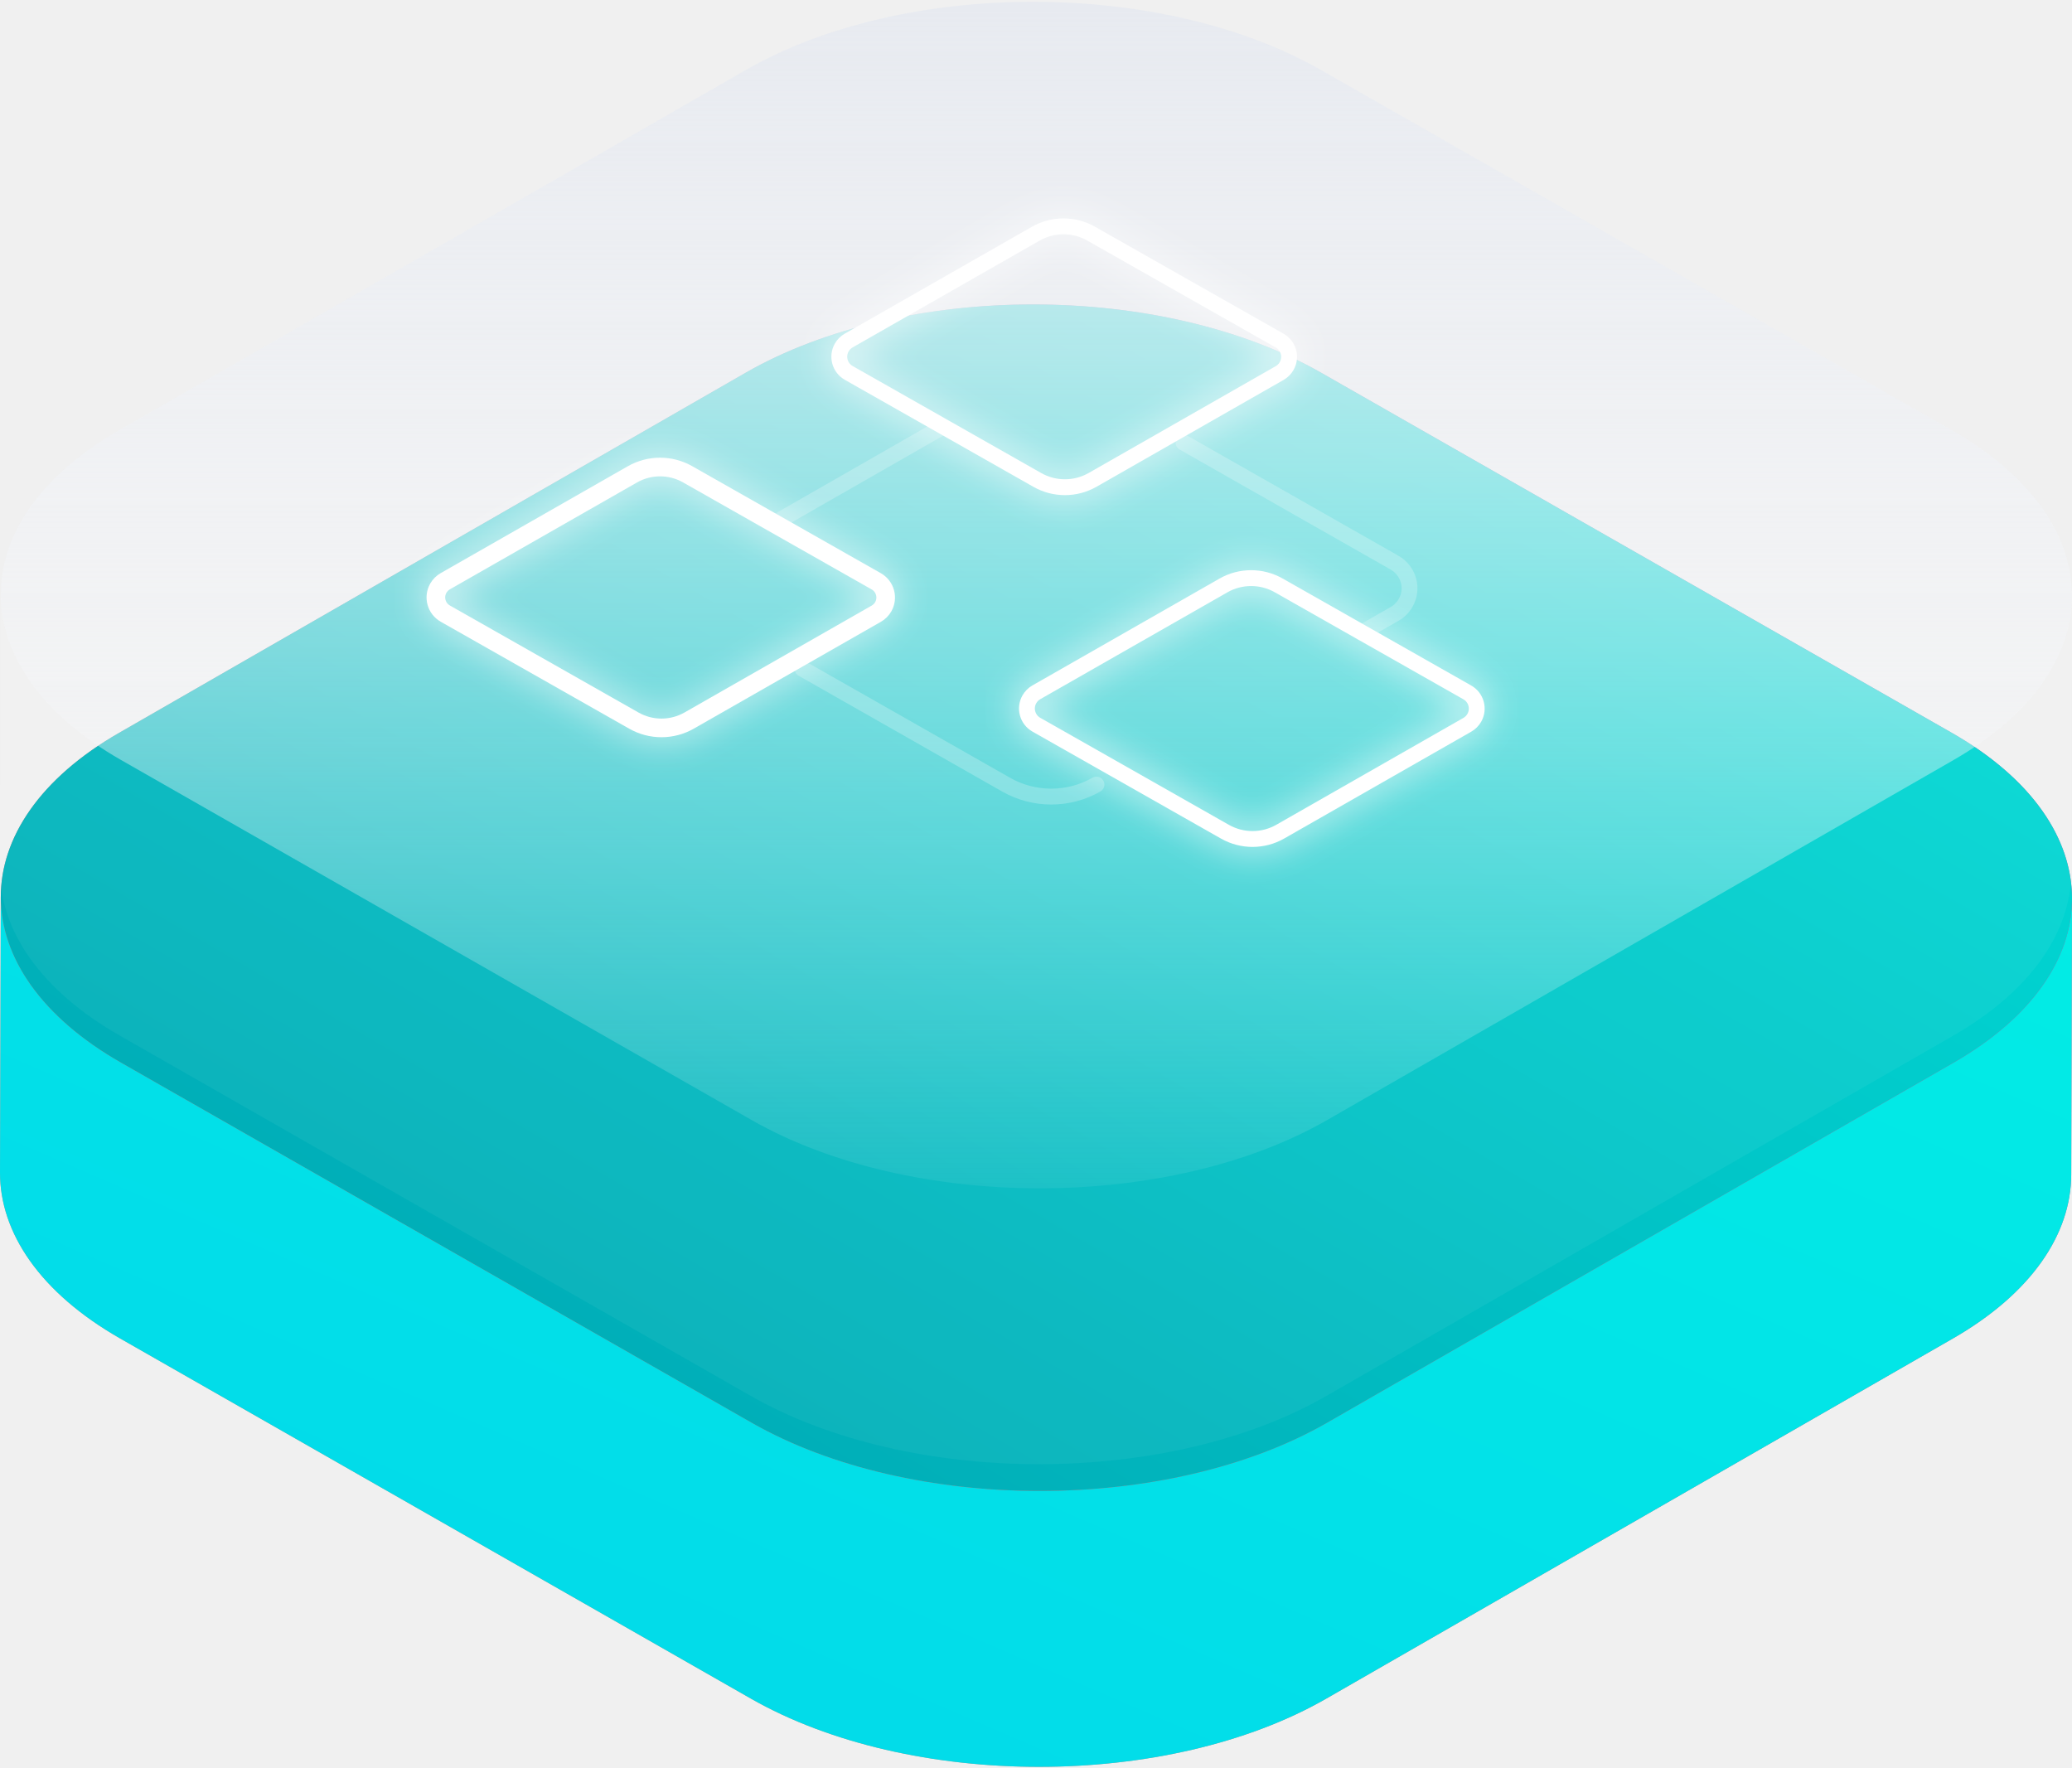
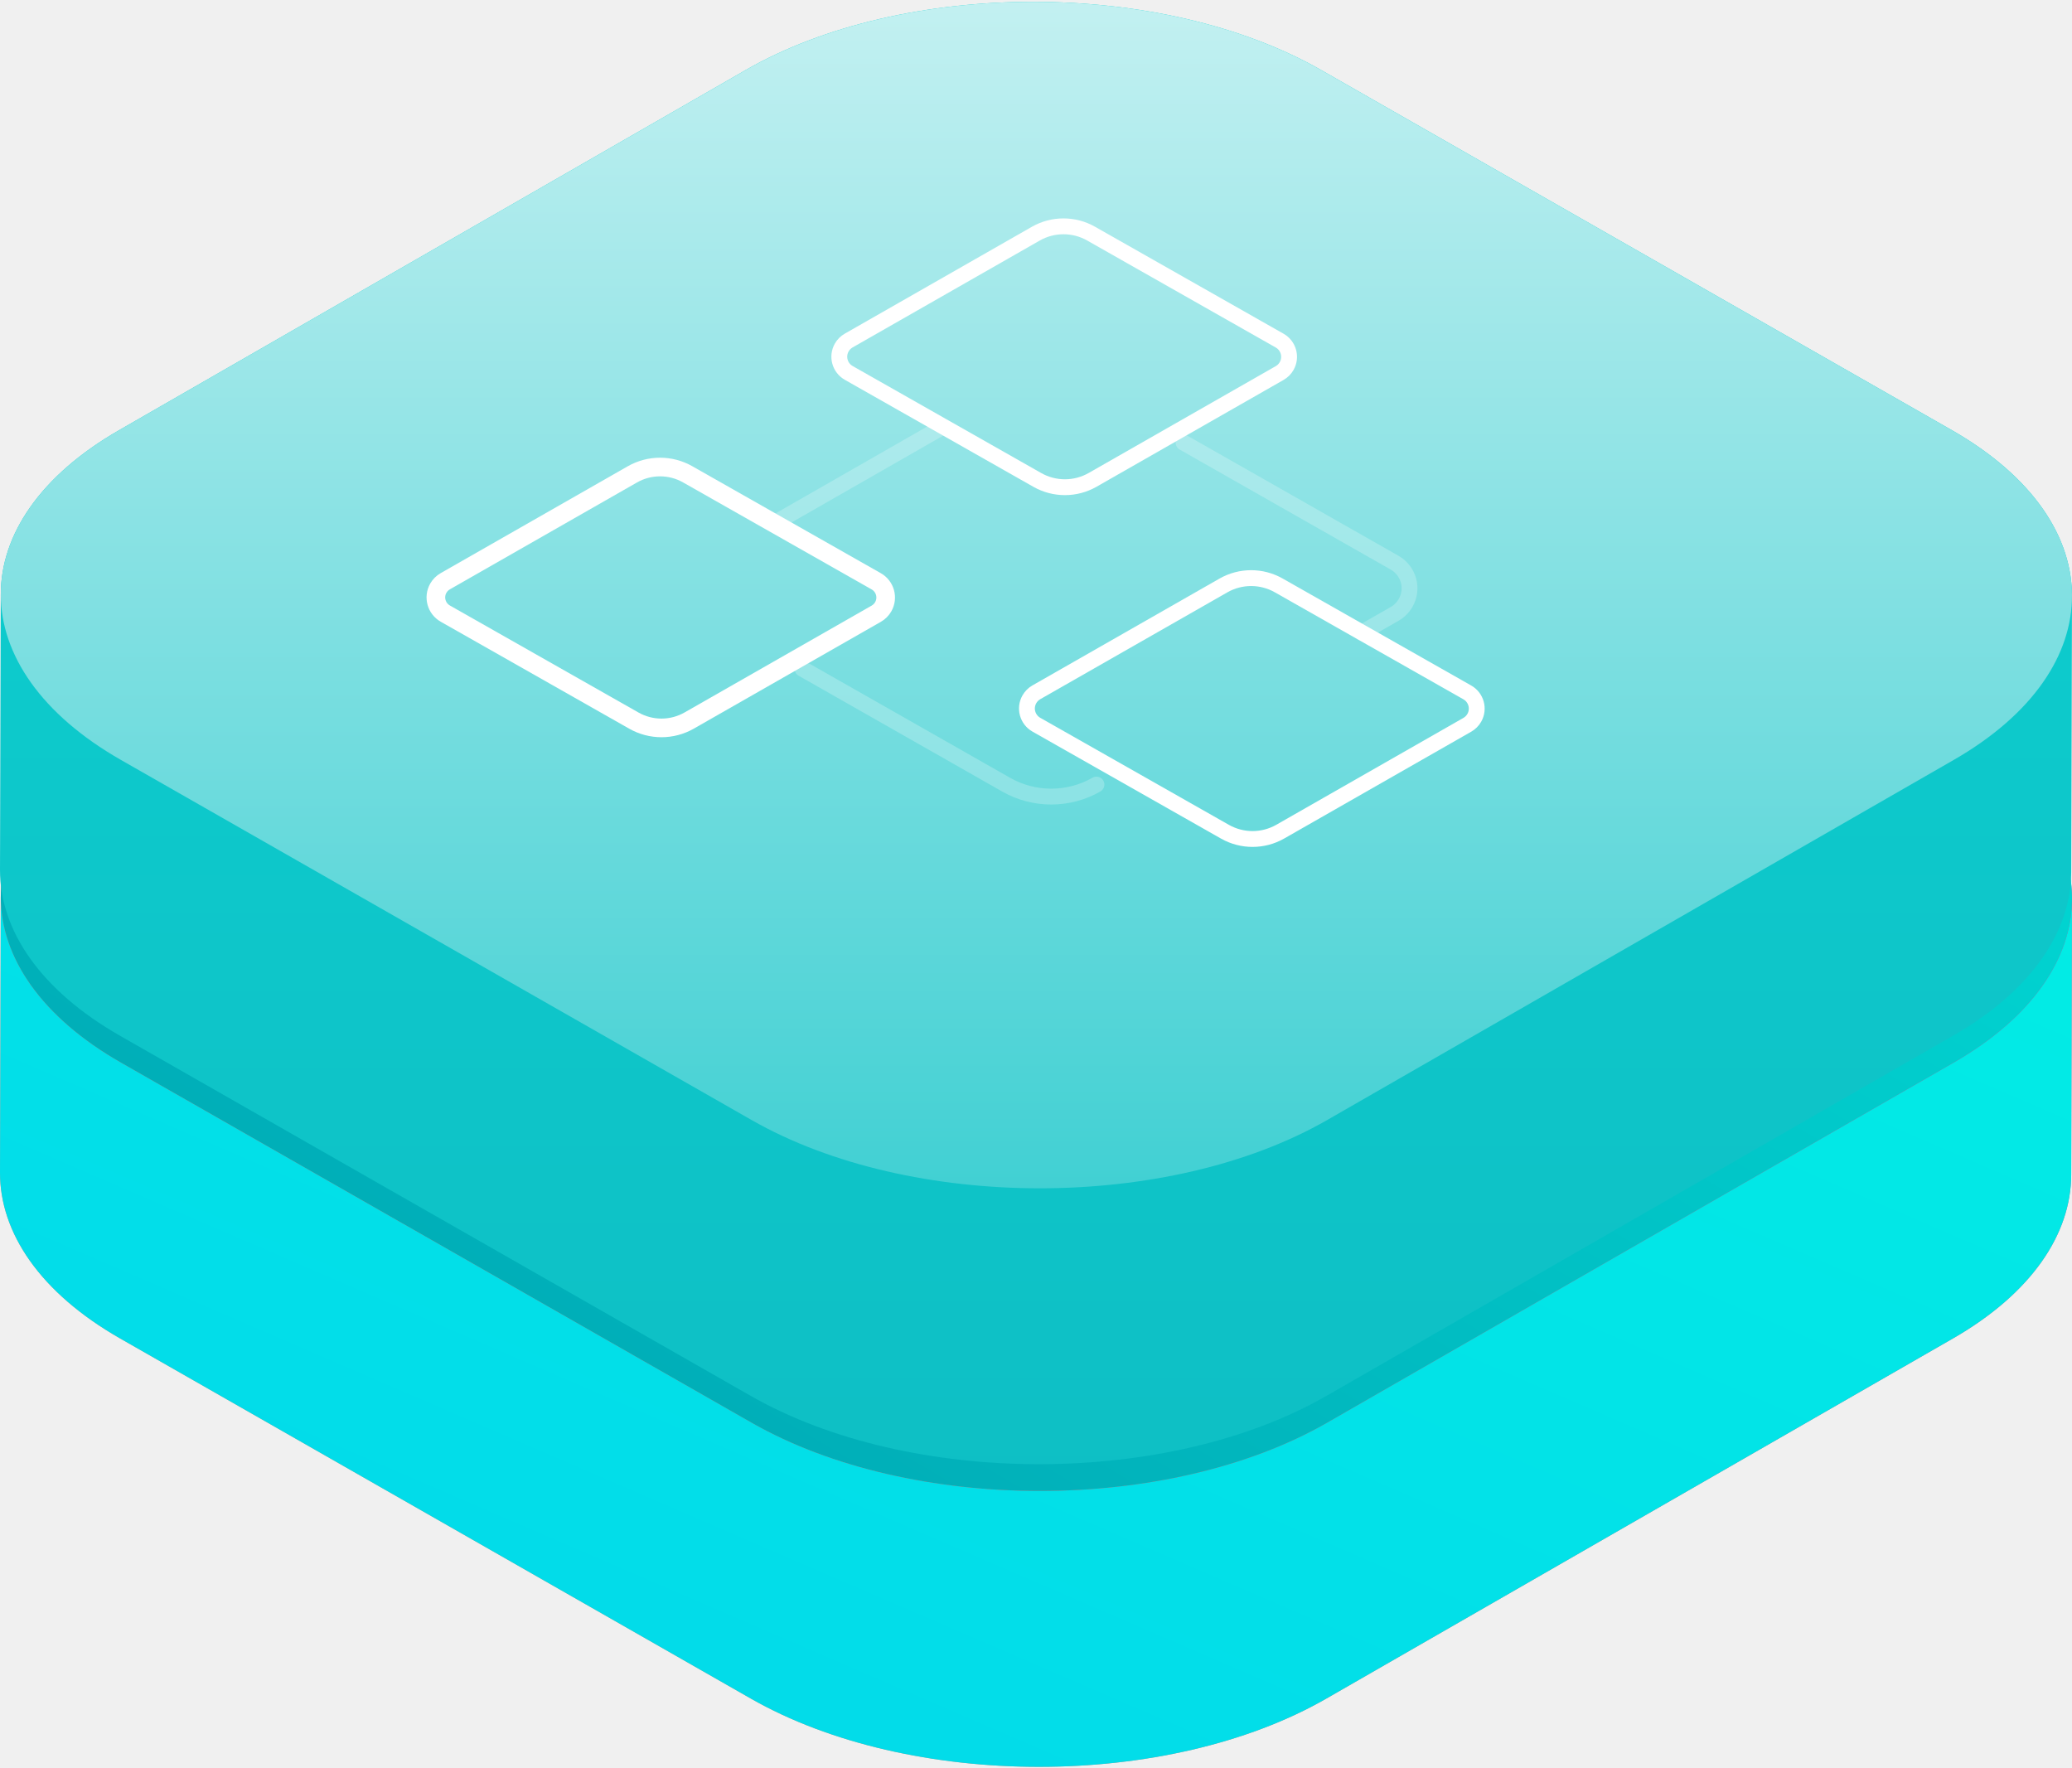
<svg xmlns="http://www.w3.org/2000/svg" width="136px" height="116px" viewBox="0 0 136 116" version="1.1">
  <defs>
    <linearGradient x1="0%" y1="100%" x2="100%" y2="3.74939946e-31%" id="linearGradient-1">
      <stop stop-color="#F19F73" offset="0%" />
      <stop stop-color="#A74EB5" offset="100%" />
    </linearGradient>
    <linearGradient x1="122.249%" y1="-11.89%" x2="-4.849%" y2="111.606%" id="linearGradient-2">
      <stop stop-color="#02F0E4" offset="0%" />
      <stop stop-color="#02D5EB" offset="100%" />
    </linearGradient>
    <linearGradient x1="122.249%" y1="-11.89%" x2="-4.849%" y2="111.606%" id="linearGradient-3">
      <stop stop-color="#02F0E4" offset="0%" />
      <stop stop-color="#009BAB" offset="100%" />
    </linearGradient>
-     <linearGradient x1="50%" y1="0%" x2="50%" y2="107.159%" id="linearGradient-4">
-       <stop stop-color="#E7EAF0" offset="0%" />
-       <stop stop-color="#FFFFFF" stop-opacity="0" offset="100%" />
+     <linearGradient x1="50%" y1="12.185%" x2="50%" y2="107.159%" id="linearGradient-4">
+       <stop stop-color="#0DD0D0" offset="0%" />
+       <stop stop-color="#0EBEC4" offset="100%" />
    </linearGradient>
-     <filter x="-9.2%" y="-19.9%" width="118.4%" height="139.9%" filterUnits="objectBoundingBox" id="filter-5">
-       <feGaussianBlur stdDeviation="1.223" in="SourceGraphic" />
-     </filter>
-     <filter x="-9.2%" y="-19.9%" width="118.4%" height="139.9%" filterUnits="objectBoundingBox" id="filter-6">
-       <feGaussianBlur stdDeviation="1.223" in="SourceGraphic" />
-     </filter>
-     <filter x="-9.2%" y="-19.9%" width="118.4%" height="139.9%" filterUnits="objectBoundingBox" id="filter-7">
-       <feGaussianBlur stdDeviation="1.223" in="SourceGraphic" />
-     </filter>
+     <linearGradient x1="50%" y1="-46.888%" x2="50%" y2="107.159%" id="linearGradient-5">
+       <stop stop-color="#FFFFFF" offset="0%" />
+       <stop stop-color="#38CED1" offset="100%" />
+     </linearGradient>
  </defs>
  <g id="Page-1" stroke="none" stroke-width="1" fill="none" fill-rule="evenodd">
-     <g id="Developers@2x" transform="translate(-272, -973)">
-       <g id="Group-13" transform="translate(272, 973)">
-         <path d="M135.997,59.14 C136.075,55.149 133.446,51.141 128.113,48.096 L86.722,24.465 C76.254,18.488 59.339,18.488 48.938,24.465 L7.816,48.097 C2.633,51.075 0.047,54.976 0.053,58.88 C0.053,58.868 0.052,58.855 0.052,58.842 L2.20702772e-12,76.949 C-0.011,80.891 2.62,84.838 7.887,87.846 L49.278,111.477 C59.745,117.453 76.662,117.454 87.062,111.477 L128.184,87.845 C133.351,84.876 135.937,80.991 135.948,77.1 L136,58.993 C136,59.042 135.998,59.091 135.997,59.14 Z" id="Path" fill="url(#linearGradient-1)" />
-         <path d="M128.236,69.738 L87.114,93.37 C76.714,99.347 59.797,99.346 49.33,93.37 L7.939,69.739 C2.672,66.731 0.041,62.784 0.052,58.842 L2.20702772e-12,76.949 C-0.011,80.891 2.62,84.838 7.887,87.846 L49.278,111.477 C59.745,117.453 76.662,117.454 87.062,111.477 L128.184,87.845 C133.351,84.876 135.937,80.991 135.948,77.1 L136,58.993 C135.989,62.884 133.403,66.769 128.236,69.738 Z" id="Path" fill="url(#linearGradient-2)" />
-         <path d="M128.113,48.096 C138.58,54.072 138.636,63.762 128.236,69.738 L87.114,93.37 C76.714,99.347 59.797,99.346 49.33,93.371 L7.939,69.739 C-2.529,63.762 -2.584,54.073 7.816,48.097 L48.938,24.465 C59.338,18.488 76.254,18.488 86.722,24.465 L128.113,48.096 Z" id="Path" fill="url(#linearGradient-3)" />
-         <path d="M44.341,21.386 C44.169,21.472 43.999,21.561 43.831,21.654 C43.831,21.654 43.831,21.654 43.832,21.654 C44,21.561 44.169,21.472 44.341,21.386 Z" id="Path" fill="#E0E0E2" />
-         <path d="M135.997,39.277 C136.075,35.286 133.446,31.278 128.113,28.233 L86.722,4.602 C76.254,-1.375 59.339,-1.375 48.938,4.602 L7.816,28.234 C2.633,31.212 0.047,35.113 0.053,39.017 C0.053,39.005 0.052,38.992 0.052,38.979 L2.20702772e-12,57.086 C-0.011,61.028 2.62,64.975 7.887,67.983 L49.278,91.614 C59.745,97.59 76.662,97.591 87.062,91.614 L128.184,67.982 C133.351,65.013 135.937,61.128 135.948,57.237 L136,39.13 C136,39.179 135.998,39.228 135.997,39.277 Z" id="Path" fill-opacity="0.05" fill="#FFFFFF" />
-         <path d="M128.113,28.233 C138.58,34.209 138.636,43.899 128.236,49.875 L87.114,73.507 C76.714,79.484 59.797,79.483 49.33,73.507 L7.939,49.876 C-2.529,43.899 -2.584,34.21 7.816,28.234 L48.938,4.602 C59.338,-1.375 76.254,-1.375 86.722,4.602 L128.113,28.233 Z" id="Path" fill="url(#linearGradient-4)" />
-         <path d="M44.341,1.523 C44.169,1.609 43.999,1.698 43.831,1.791 C43.831,1.791 43.831,1.791 43.832,1.791 C44,1.698 44.169,1.609 44.341,1.523 Z" id="Path" fill="#E0E0E2" />
-         <path d="M57.517,40.277 L45.237,47.29 C44.113,47.932 42.733,47.934 41.607,47.295 L29.23,40.272 C28.642,39.939 28.436,39.193 28.769,38.605 C28.878,38.414 29.036,38.256 29.227,38.147 L41.506,31.134 C42.63,30.492 44.01,30.49 45.136,31.129 L57.514,38.152 C58.101,38.485 58.307,39.231 57.974,39.819 C57.865,40.01 57.707,40.168 57.517,40.277 Z" id="Path-Copy-3" stroke="#FFFFFF" stroke-width="1.223" />
-         <path d="M77.686,29.051 L91.531,36.925 C92.474,37.462 92.797,38.651 92.254,39.581 C92.082,39.876 91.834,40.121 91.535,40.292 L89.376,41.528 M71.968,51.493 C70.138,52.541 67.881,52.544 66.048,51.502 L52.678,43.897 M50.93,34.278 C53.297,32.923 56.847,30.89 61.581,28.18" id="Shape" stroke="#FFFFFF" stroke-width="1.04" opacity="0.229" stroke-linecap="round" />
-         <path d="M83.996,24.481 L71.717,31.493 C70.592,32.135 69.213,32.137 68.086,31.498 L55.709,24.475 C55.121,24.142 54.915,23.396 55.249,22.808 C55.357,22.617 55.515,22.459 55.706,22.35 L67.985,15.337 C69.109,14.695 70.489,14.693 71.615,15.332 L83.993,22.355 C84.58,22.688 84.786,23.434 84.453,24.022 C84.345,24.213 84.187,24.372 83.996,24.481 Z" id="Path-Copy-5" stroke="#FFFFFF" stroke-width="1.04" />
-         <path d="M96.312,47.568 L84.033,54.581 C82.908,55.223 81.529,55.225 80.402,54.586 L68.025,47.563 C67.437,47.23 67.231,46.483 67.565,45.896 C67.673,45.705 67.831,45.546 68.022,45.437 L80.301,38.425 C81.425,37.783 82.805,37.781 83.931,38.42 L96.309,45.443 C96.896,45.776 97.102,46.522 96.769,47.11 C96.66,47.301 96.503,47.459 96.312,47.568 Z" id="Path-Copy-6" stroke="#FFFFFF" stroke-width="1.04" />
-         <path d="M57.517,40.277 L45.237,47.29 C44.113,47.932 42.733,47.934 41.607,47.295 L29.23,40.272 C28.642,39.939 28.436,39.193 28.769,38.605 C28.878,38.414 29.036,38.256 29.227,38.147 L41.506,31.134 C42.63,30.492 44.01,30.49 45.136,31.129 L57.514,38.152 C58.101,38.485 58.307,39.231 57.974,39.819 C57.865,40.01 57.707,40.168 57.517,40.277 Z" id="Path-Copy-4" stroke="#FFFFFF" stroke-width="1.04" filter="url(#filter-5)" />
-         <path d="M83.996,24.481 L71.717,31.493 C70.592,32.135 69.213,32.137 68.086,31.498 L55.709,24.475 C55.121,24.142 54.915,23.396 55.249,22.808 C55.357,22.617 55.515,22.459 55.706,22.35 L67.985,15.337 C69.109,14.695 70.489,14.693 71.615,15.332 L83.993,22.355 C84.58,22.688 84.786,23.434 84.453,24.022 C84.345,24.213 84.187,24.372 83.996,24.481 Z" id="Path-Copy-8" stroke="#FFFFFF" stroke-width="1.04" filter="url(#filter-6)" />
-         <path d="M96.312,47.568 L84.033,54.581 C82.908,55.223 81.529,55.225 80.402,54.586 L68.025,47.563 C67.437,47.23 67.231,46.483 67.565,45.896 C67.673,45.705 67.831,45.546 68.022,45.437 L80.301,38.425 C81.425,37.783 82.805,37.781 83.931,38.42 L96.309,45.443 C96.896,45.776 97.102,46.522 96.769,47.11 C96.66,47.301 96.503,47.459 96.312,47.568 Z" id="Path-Copy-7" stroke="#FFFFFF" stroke-width="1.04" filter="url(#filter-7)" />
-       </g>
+     <g id="Group-13-Copy-2">
+       <path d="M135.997,59.14 C136.075,55.149 133.446,51.141 128.113,48.096 L86.722,24.465 C76.254,18.488 59.339,18.488 48.938,24.465 L7.816,48.097 C2.633,51.075 0.047,54.976 0.053,58.88 C0.053,58.868 0.052,58.855 0.052,58.842 L2.20702772e-12,76.949 C-0.011,80.891 2.62,84.838 7.887,87.846 L49.278,111.477 C59.745,117.453 76.662,117.454 87.062,111.477 L128.184,87.845 C133.351,84.876 135.937,80.991 135.948,77.1 L136,58.993 C136,59.042 135.998,59.091 135.997,59.14 Z" id="Path" fill="url(#linearGradient-1)" />
+       <path d="M128.236,69.738 L87.114,93.37 C76.714,99.347 59.797,99.346 49.33,93.37 L7.939,69.739 C2.672,66.731 0.041,62.784 0.052,58.842 L2.20702772e-12,76.949 C-0.011,80.891 2.62,84.838 7.887,87.846 L49.278,111.477 C59.745,117.453 76.662,117.454 87.062,111.477 L128.184,87.845 C133.351,84.876 135.937,80.991 135.948,77.1 L136,58.993 C135.989,62.884 133.403,66.769 128.236,69.738 Z" id="Path" fill="url(#linearGradient-2)" />
+       <path d="M128.113,48.096 C138.58,54.072 138.636,63.762 128.236,69.738 L87.114,93.37 C76.714,99.347 59.797,99.346 49.33,93.371 L7.939,69.739 C-2.529,63.762 -2.584,54.073 7.816,48.097 L48.938,24.465 C59.338,18.488 76.254,18.488 86.722,24.465 L128.113,48.096 Z" id="Path" fill="url(#linearGradient-3)" />
+       <path d="M44.341,21.386 C44.169,21.472 43.999,21.561 43.831,21.654 C43.831,21.654 43.831,21.654 43.832,21.654 C44,21.561 44.169,21.472 44.341,21.386 Z" id="Path" fill="#E0E0E2" />
+       <path d="M135.997,39.277 C136.075,35.286 133.446,31.278 128.113,28.233 L86.722,4.602 C76.254,-1.375 59.339,-1.375 48.938,4.602 L7.816,28.234 C2.633,31.212 0.047,35.113 0.053,39.017 C0.053,39.005 0.052,38.992 0.052,38.979 L2.20702772e-12,57.086 C-0.011,61.028 2.62,64.975 7.887,67.983 L49.278,91.614 C59.745,97.59 76.662,97.591 87.062,91.614 L128.184,67.982 C133.351,65.013 135.937,61.128 135.948,57.237 L136,39.13 C136,39.179 135.998,39.228 135.997,39.277 Z" id="Path" fill="url(#linearGradient-4)" />
+       <path d="M128.113,28.233 C138.58,34.209 138.636,43.899 128.236,49.875 L87.114,73.507 C76.714,79.484 59.797,79.483 49.33,73.507 L7.939,49.876 C-2.529,43.899 -2.584,34.21 7.816,28.234 L48.938,4.602 C59.338,-1.375 76.254,-1.375 86.722,4.602 L128.113,28.233 Z" id="Path" fill="url(#linearGradient-5)" />
+       <path d="M44.341,1.523 C44.169,1.609 43.999,1.698 43.831,1.791 C43.831,1.791 43.831,1.791 43.832,1.791 C44,1.698 44.169,1.609 44.341,1.523 Z" id="Path" fill="#E0E0E2" />
+       <path d="M57.517,40.277 L45.237,47.29 C44.113,47.932 42.733,47.934 41.607,47.295 L29.23,40.272 C28.642,39.939 28.436,39.193 28.769,38.605 C28.878,38.414 29.036,38.256 29.227,38.147 L41.506,31.134 C42.63,30.492 44.01,30.49 45.136,31.129 L57.514,38.152 C58.101,38.485 58.307,39.231 57.974,39.819 C57.865,40.01 57.707,40.168 57.517,40.277 Z" id="Path-Copy-3" stroke="#FFFFFF" stroke-width="1.223" />
+       <path d="M77.686,29.051 L91.531,36.925 C92.474,37.462 92.797,38.651 92.254,39.581 C92.082,39.876 91.834,40.121 91.535,40.292 L89.376,41.528 M71.968,51.493 C70.138,52.541 67.881,52.544 66.048,51.502 L52.678,43.897 M50.93,34.278 C53.297,32.923 56.847,30.89 61.581,28.18" id="Shape" stroke="#FFFFFF" stroke-width="1.04" opacity="0.229" stroke-linecap="round" />
+       <path d="M83.996,24.481 L71.717,31.493 C70.592,32.135 69.213,32.137 68.086,31.498 L55.709,24.475 C55.121,24.142 54.915,23.396 55.249,22.808 C55.357,22.617 55.515,22.459 55.706,22.35 L67.985,15.337 C69.109,14.695 70.489,14.693 71.615,15.332 L83.993,22.355 C84.58,22.688 84.786,23.434 84.453,24.022 C84.345,24.213 84.187,24.372 83.996,24.481 Z" id="Path-Copy-5" stroke="#FFFFFF" stroke-width="1.04" />
+       <path d="M96.312,47.568 L84.033,54.581 C82.908,55.223 81.529,55.225 80.402,54.586 L68.025,47.563 C67.437,47.23 67.231,46.483 67.565,45.896 C67.673,45.705 67.831,45.546 68.022,45.437 L80.301,38.425 C81.425,37.783 82.805,37.781 83.931,38.42 L96.309,45.443 C96.896,45.776 97.102,46.522 96.769,47.11 C96.66,47.301 96.503,47.459 96.312,47.568 Z" id="Path-Copy-6" stroke="#FFFFFF" stroke-width="1.04" />
    </g>
  </g>
</svg>
